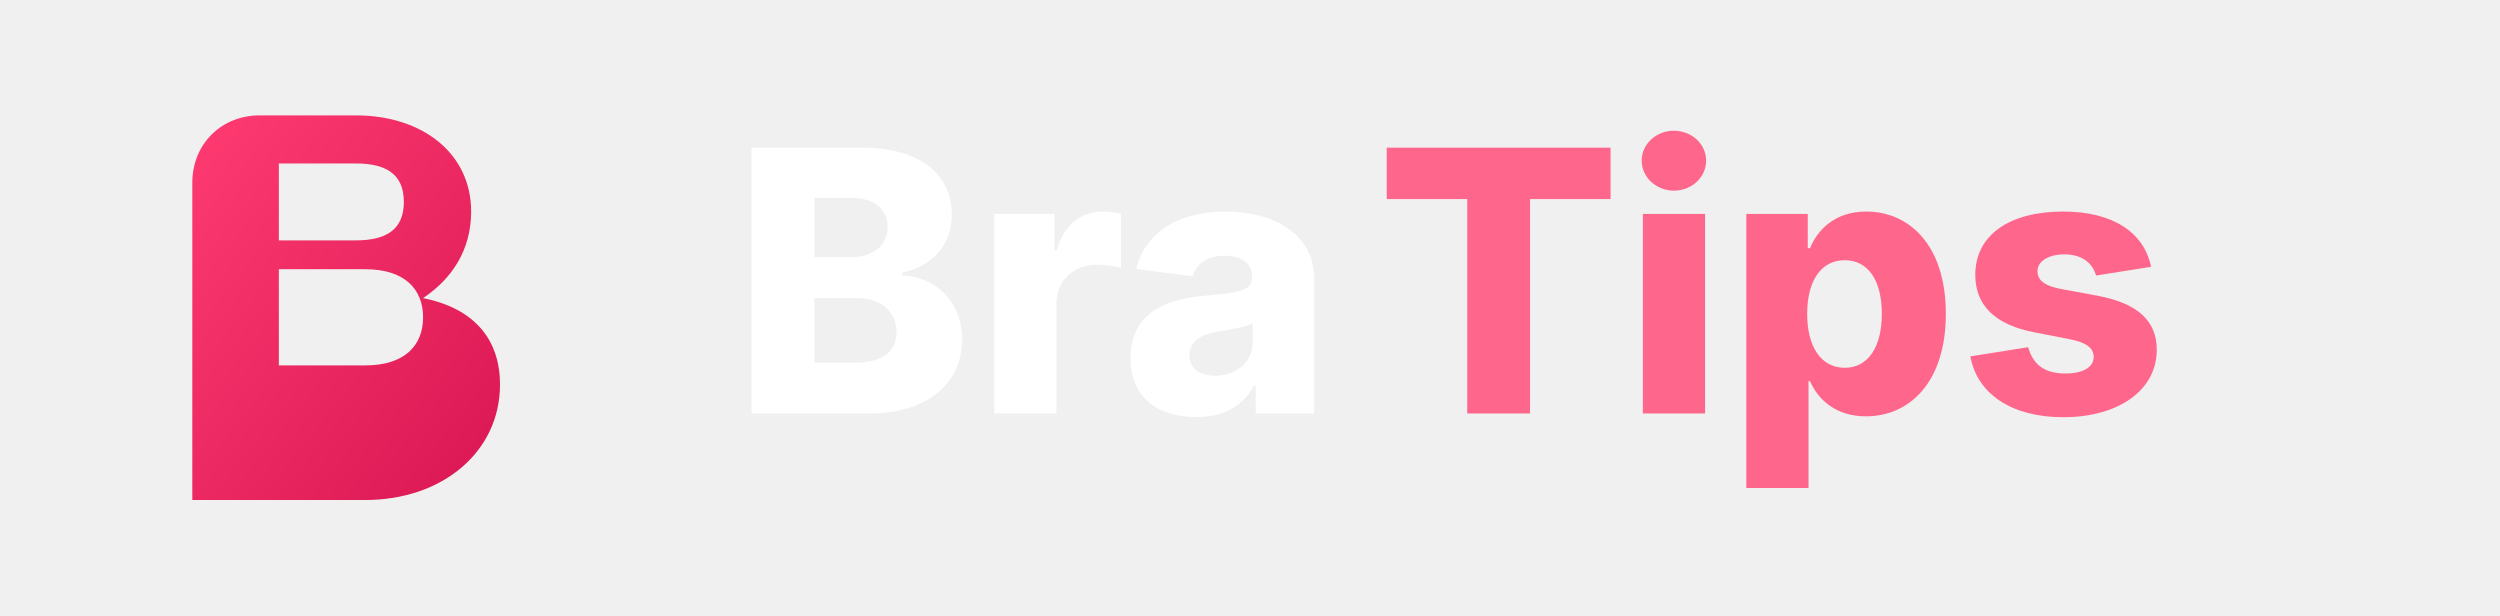
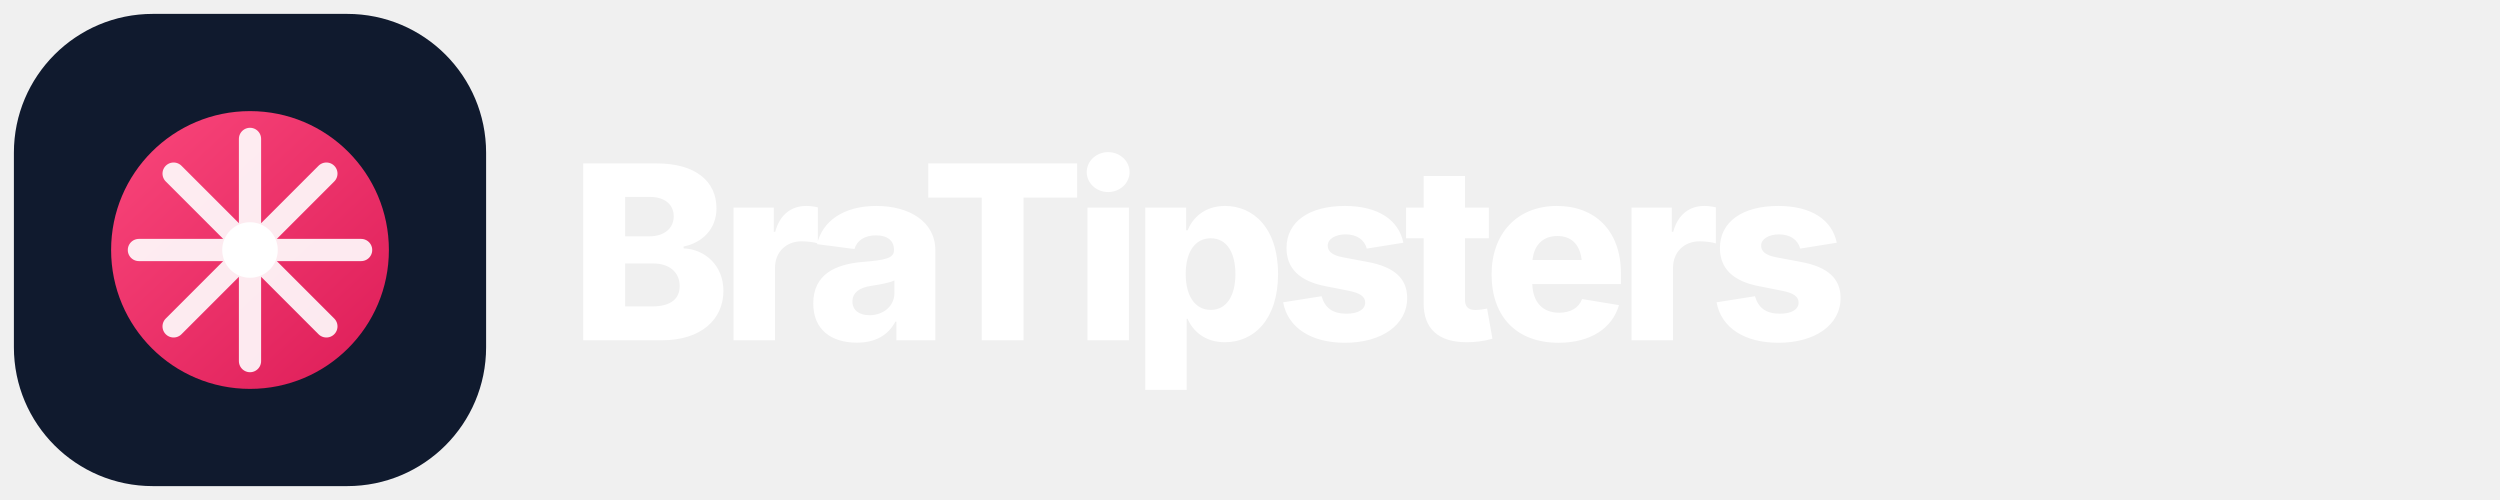
- <svg xmlns="http://www.w3.org/2000/svg" viewBox="0 0 260 64" role="img" aria-labelledby="title desc">
+ <svg xmlns="http://www.w3.org/2000/svg" viewBox="0 0 360 72" role="img" aria-labelledby="title desc">
  <defs>
-     <linearGradient id="g" x1="0" y1="0" x2="1" y2="1">
-       <stop stop-color="#ff3b72" />
+     <linearGradient id="mark" x1="8" y1="8" x2="60" y2="64" gradientUnits="userSpaceOnUse">
+       <stop stop-color="#ff4f82" />
      <stop offset="1" stop-color="#d91652" />
    </linearGradient>
+     <linearGradient id="word" x1="75" y1="20" x2="320" y2="58" gradientUnits="userSpaceOnUse">
+       <stop stop-color="#101a2e" />
+       <stop offset="1" stop-color="#25395d" />
+     </linearGradient>
  </defs>
-   <path d="M20 42V19c0-4 3-7 7-7h10c7 0 12 4 12 10 0 4-2 7-5 9 5 1 8 4 8 9 0 7-6 12-14 12H20zm9-17h8c3 0 5-1 5-4s-2-4-5-4h-8v8zm0 13h9c4 0 6-2 6-5s-2-5-6-5h-9v10z" fill="url(#g)" />
-   <text x="76" y="43" font-family="Inter,Arial,sans-serif" font-size="38" font-weight="800" fill="#ffffff">Bra</text>
-   <text x="143" y="43" font-family="Inter,Arial,sans-serif" font-size="38" font-weight="800" fill="#ff668c">Tips</text>
+   <rect x="2" y="2" width="68" height="68" rx="20" fill="#101a2e" />
+   <circle cx="36" cy="36" r="20" fill="url(#mark)" />
+   <path d="M36 20v32M20 36h32M25 25l22 22M47 25L25 47" stroke="#fff" stroke-width="3.2" stroke-linecap="round" opacity=".9" />
+   <circle cx="36" cy="36" r="4" fill="#fff" />
+   <text x="82" y="49" font-family="Inter,Arial,sans-serif" font-size="35" font-weight="800" letter-spacing="-1.6" fill="#ffffff">BraTipsters</text>
</svg>
